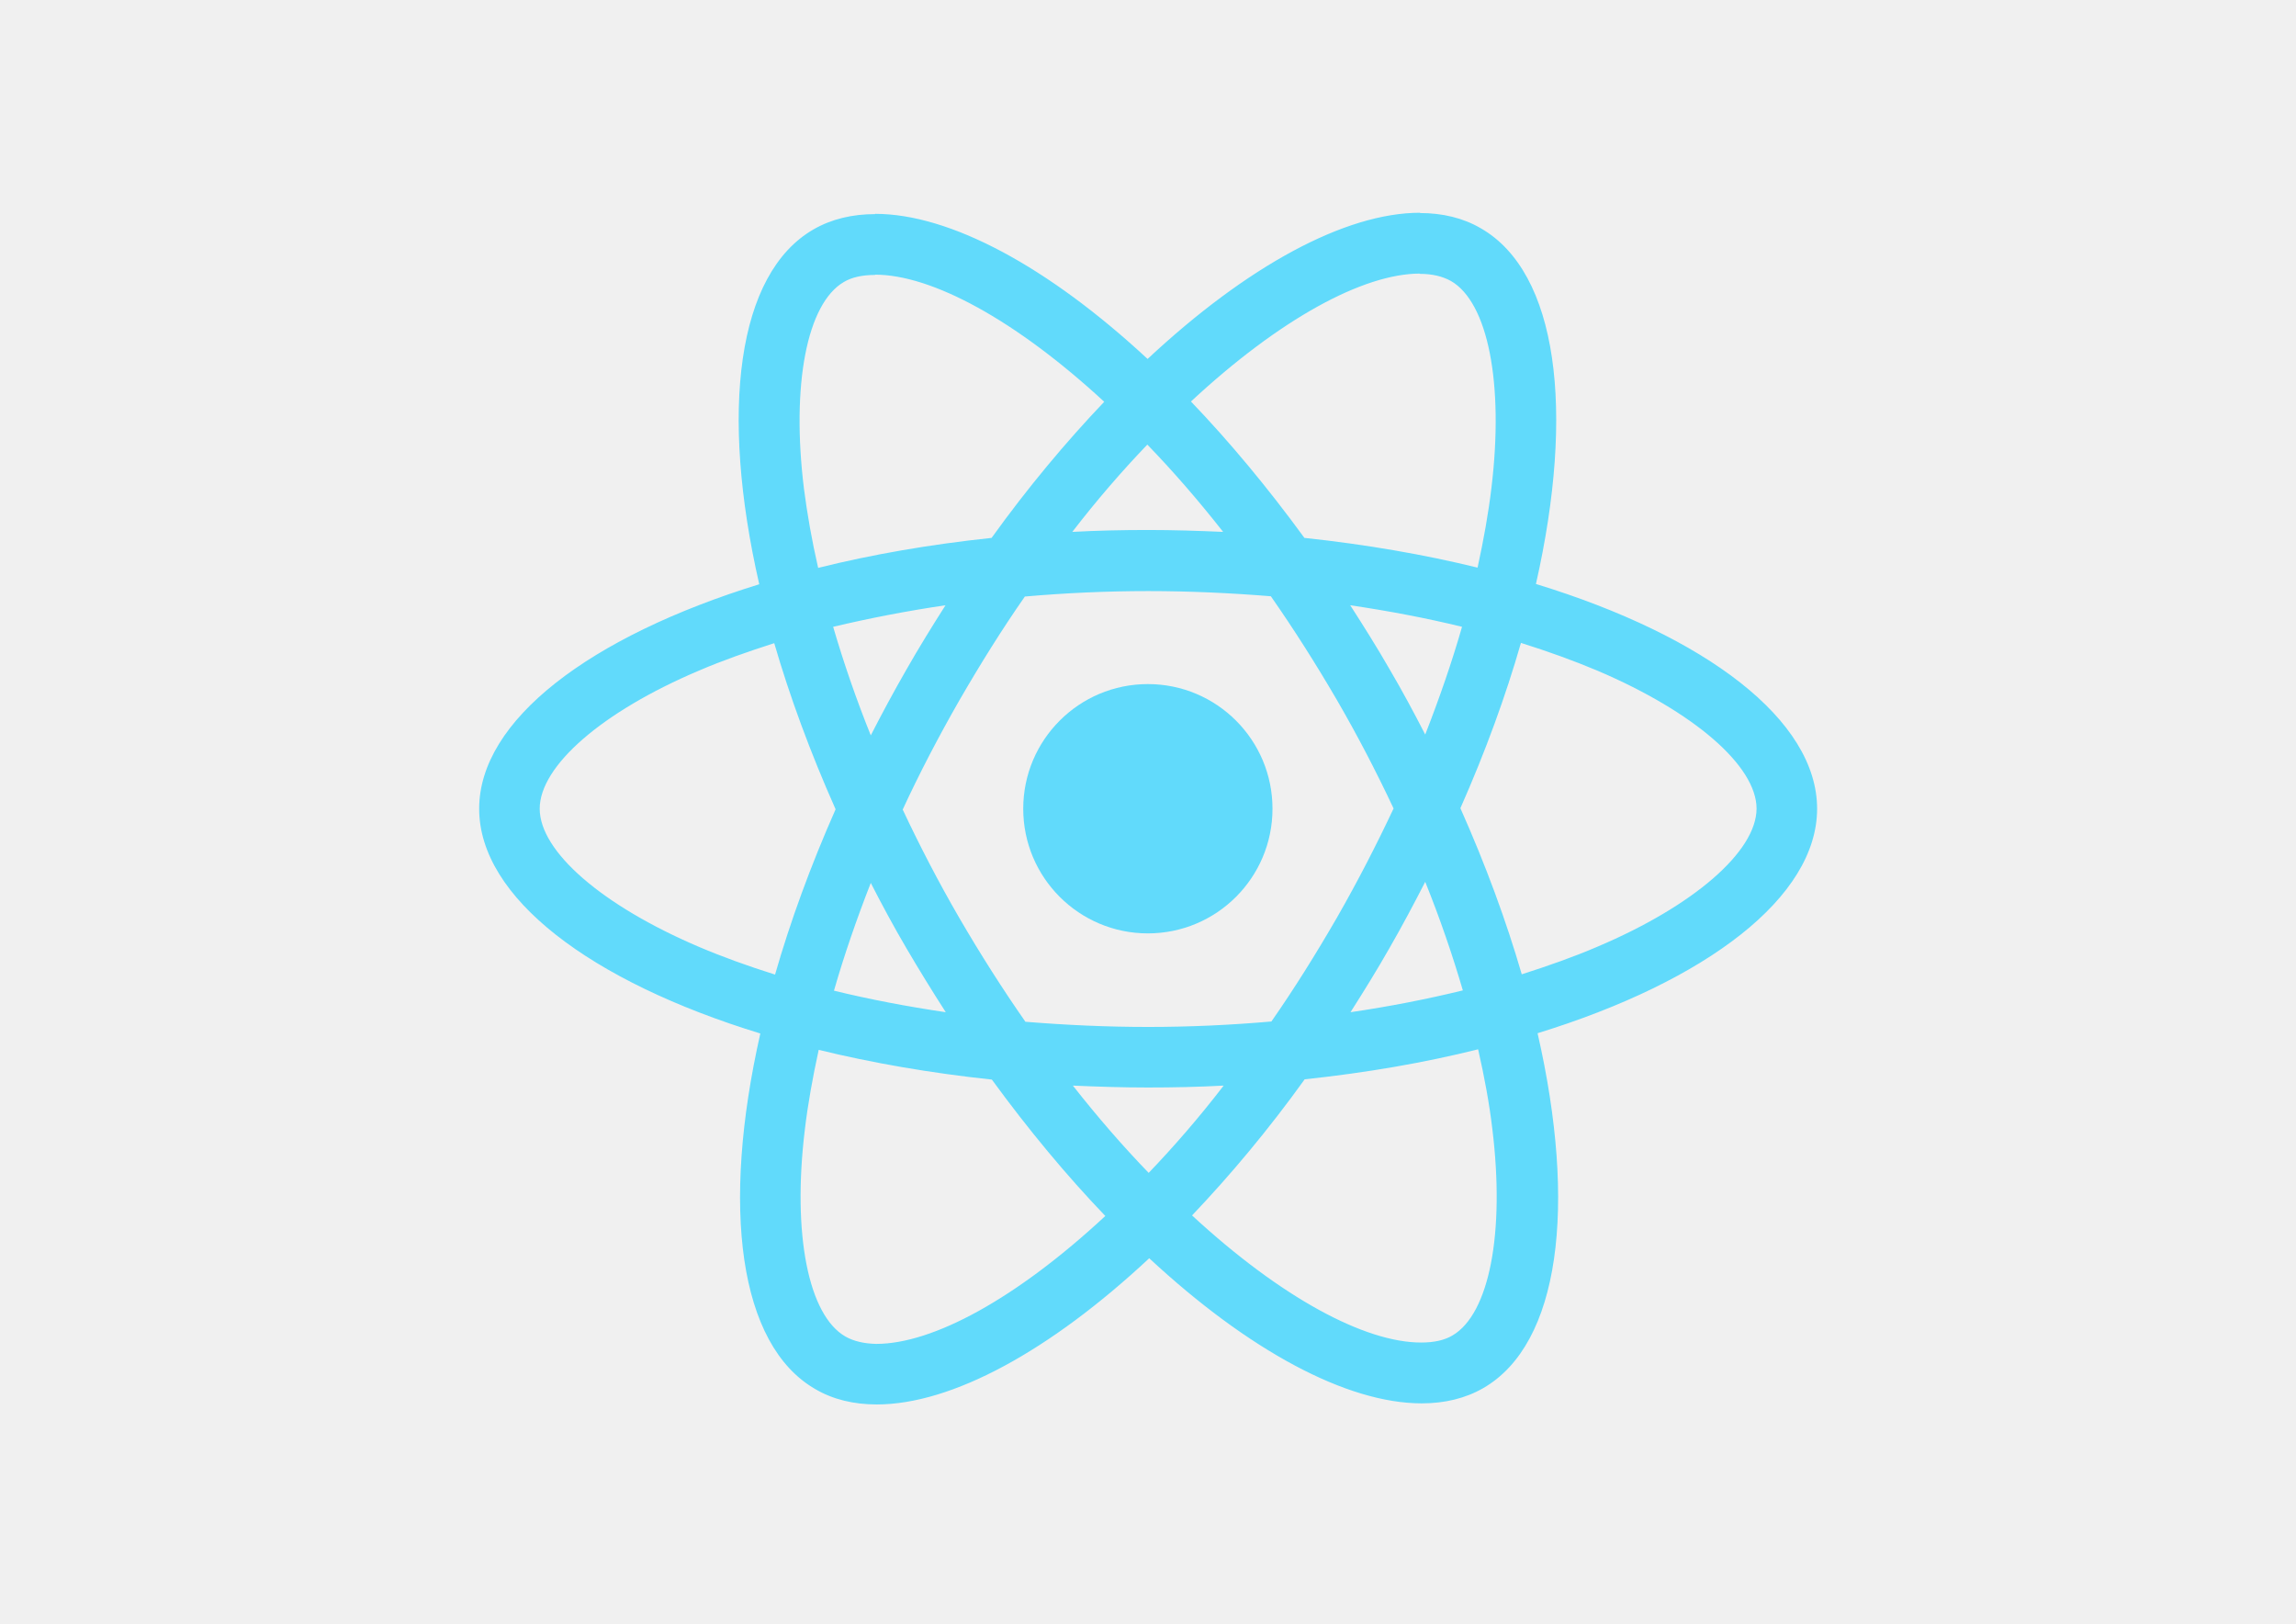
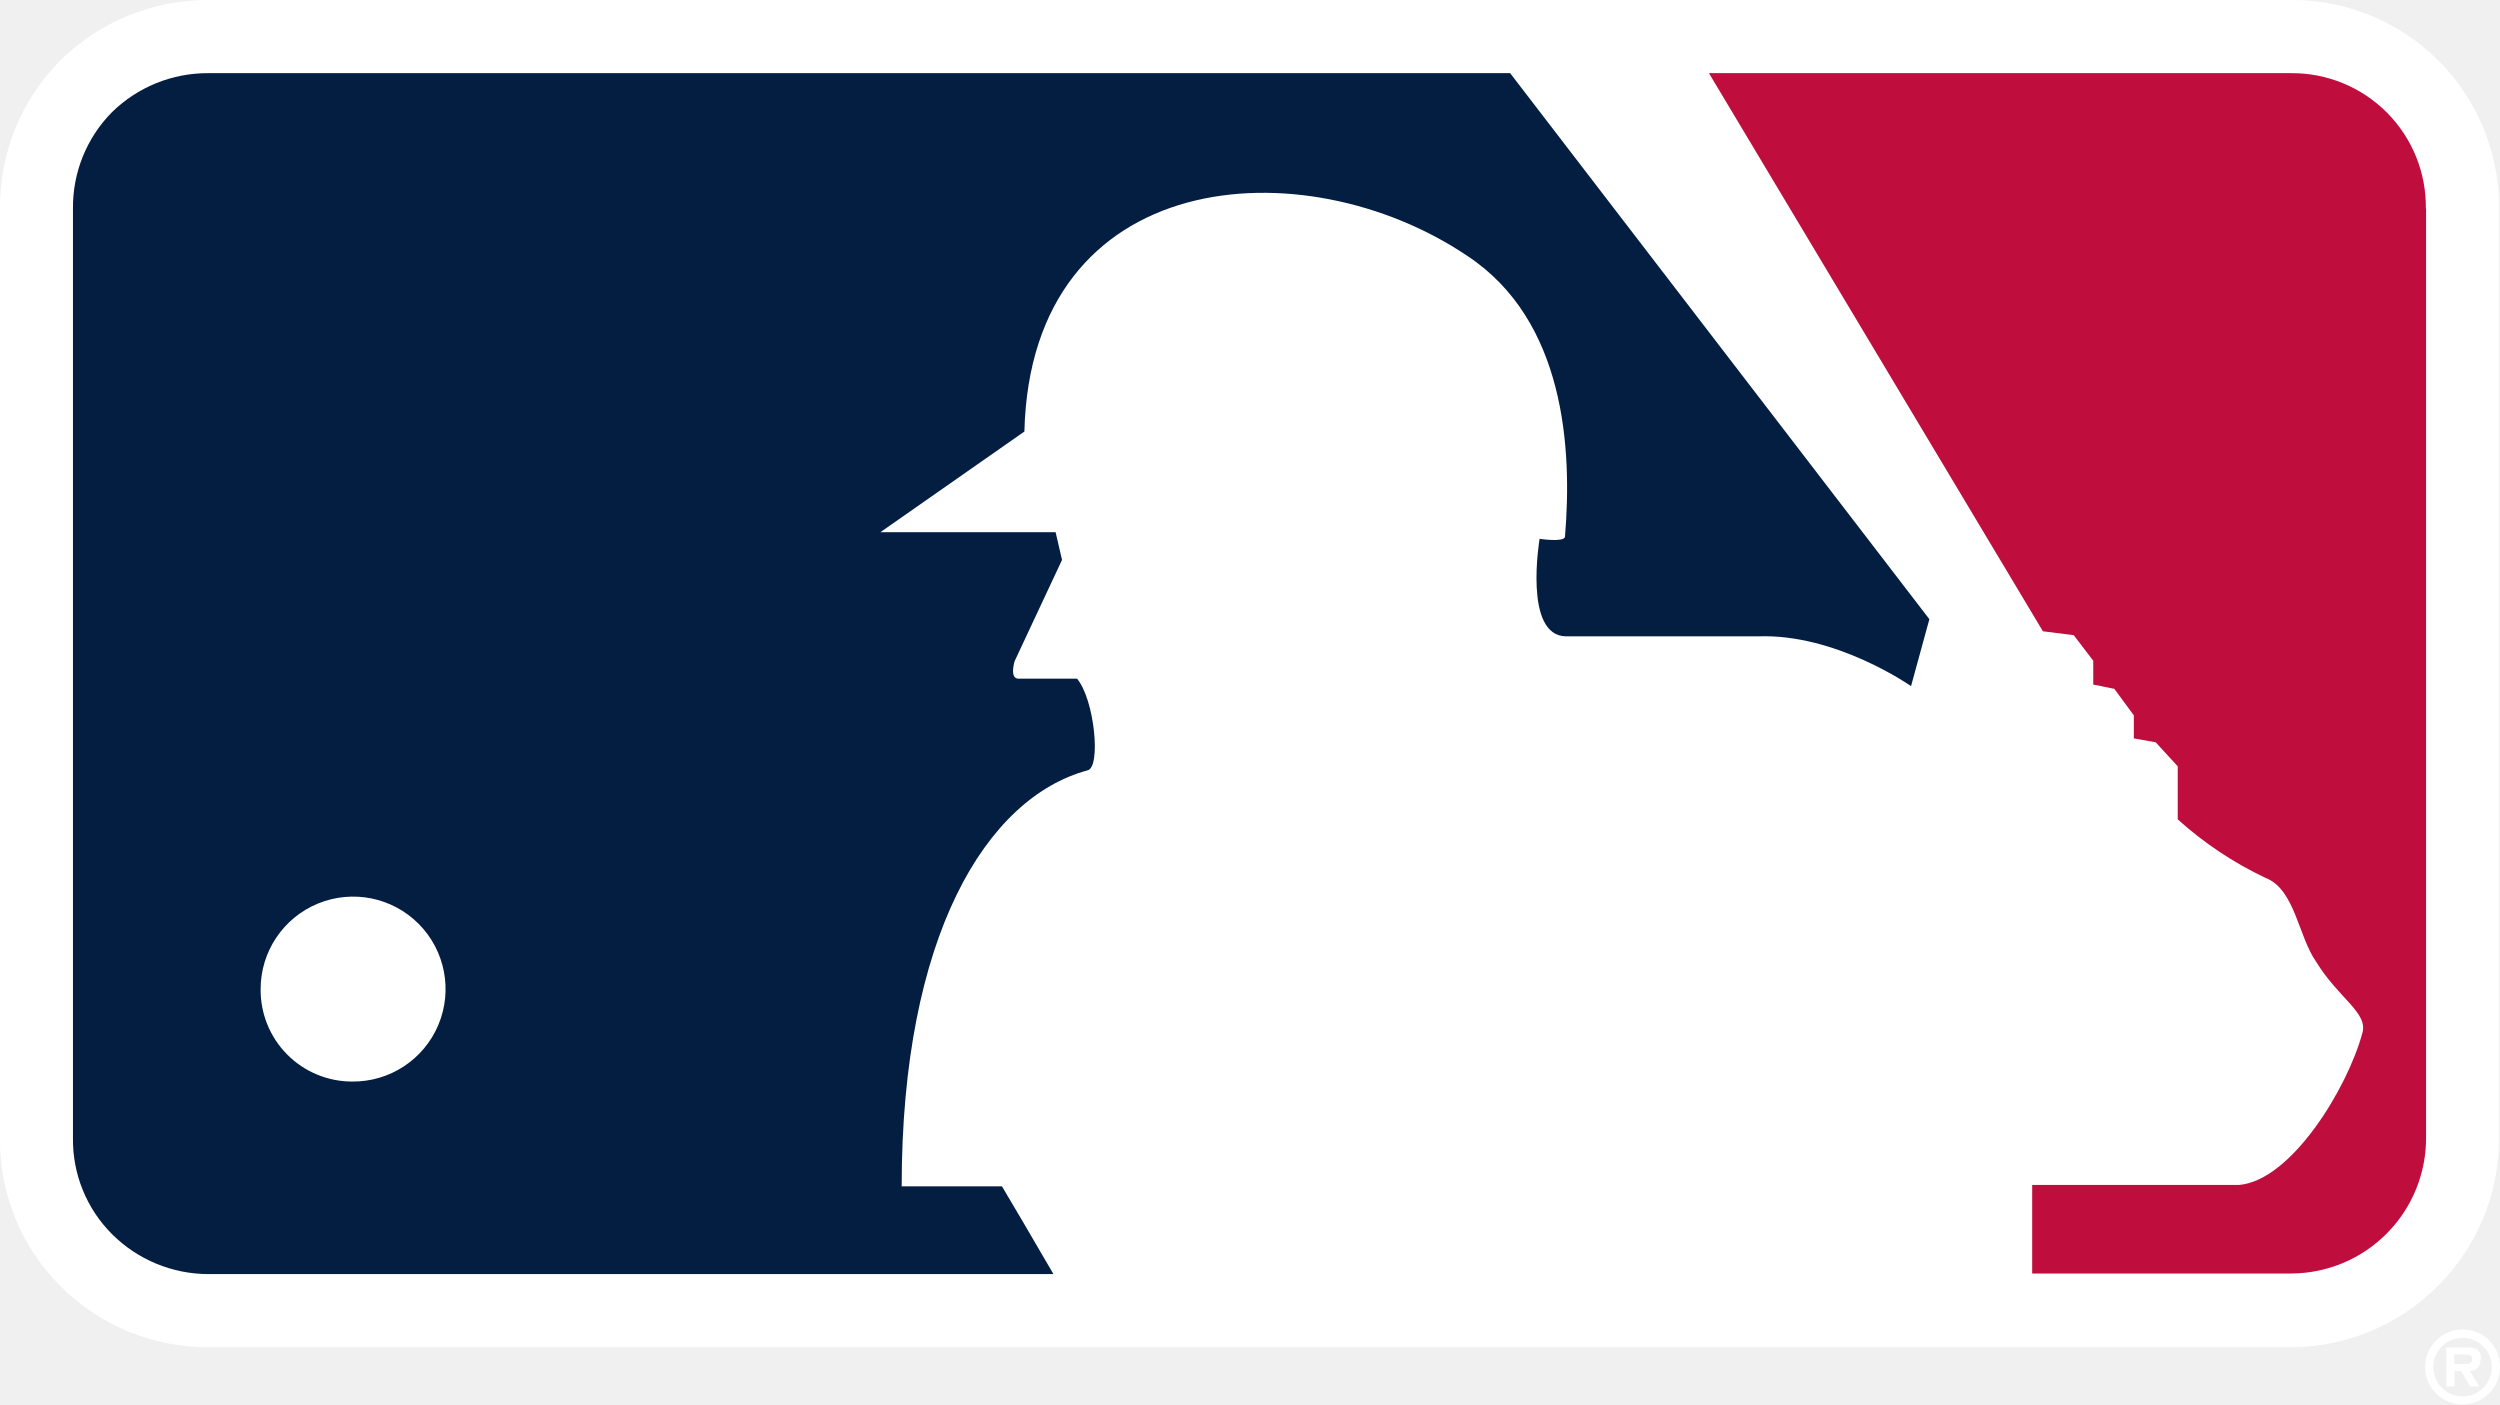
- <svg xmlns="http://www.w3.org/2000/svg" viewBox="0 0 841.9 595.3">
-   <g fill="#61DAFB">
-     <path d="M666.3 296.5c0-32.5-40.7-63.3-103.1-82.4 14.4-63.6 8-114.2-20.2-130.4-6.5-3.8-14.1-5.6-22.4-5.6v22.3c4.6 0 8.3.9 11.4 2.6 13.6 7.8 19.5 37.5 14.9 75.7-1.1 9.4-2.9 19.3-5.1 29.4-19.6-4.8-41-8.5-63.5-10.9-13.5-18.5-27.5-35.3-41.6-50 32.6-30.3 63.2-46.9 84-46.9V78c-27.5 0-63.5 19.6-99.9 53.6-36.4-33.8-72.4-53.2-99.9-53.2v22.3c20.7 0 51.4 16.5 84 46.6-14 14.7-28 31.4-41.3 49.9-22.6 2.4-44 6.1-63.6 11-2.3-10-4-19.7-5.2-29-4.7-38.2 1.1-67.9 14.6-75.8 3-1.8 6.9-2.6 11.5-2.6V78.5c-8.4 0-16 1.8-22.6 5.6-28.1 16.2-34.4 66.7-19.9 130.1-62.2 19.2-102.7 49.9-102.7 82.3 0 32.5 40.7 63.3 103.1 82.4-14.4 63.6-8 114.2 20.2 130.4 6.5 3.8 14.1 5.6 22.5 5.6 27.5 0 63.5-19.6 99.9-53.6 36.4 33.8 72.4 53.2 99.9 53.2 8.4 0 16-1.8 22.6-5.6 28.1-16.2 34.4-66.7 19.9-130.1 62-19.1 102.5-49.9 102.5-82.3zm-130.2-66.7c-3.7 12.9-8.3 26.2-13.5 39.5-4.1-8-8.4-16-13.1-24-4.6-8-9.5-15.8-14.4-23.4 14.2 2.1 27.9 4.7 41 7.9zm-45.8 106.5c-7.8 13.5-15.8 26.3-24.1 38.2-14.9 1.3-30 2-45.2 2-15.1 0-30.2-.7-45-1.9-8.3-11.9-16.4-24.6-24.2-38-7.6-13.1-14.5-26.4-20.8-39.8 6.2-13.4 13.2-26.8 20.7-39.9 7.8-13.5 15.8-26.3 24.1-38.2 14.9-1.3 30-2 45.2-2 15.1 0 30.2.7 45 1.9 8.3 11.9 16.4 24.6 24.2 38 7.6 13.1 14.5 26.4 20.8 39.8-6.3 13.4-13.2 26.8-20.7 39.9zm32.3-13c5.4 13.4 10 26.8 13.8 39.8-13.1 3.2-26.9 5.9-41.2 8 4.9-7.7 9.8-15.6 14.4-23.7 4.6-8 8.9-16.1 13-24.1zM421.2 430c-9.3-9.6-18.6-20.3-27.8-32 9 .4 18.2.7 27.5.7 9.4 0 18.7-.2 27.8-.7-9 11.7-18.3 22.4-27.5 32zm-74.4-58.9c-14.2-2.1-27.9-4.7-41-7.9 3.7-12.9 8.3-26.2 13.5-39.5 4.1 8 8.4 16 13.1 24 4.7 8 9.5 15.8 14.4 23.4zM420.7 163c9.3 9.6 18.6 20.3 27.8 32-9-.4-18.2-.7-27.5-.7-9.4 0-18.7.2-27.8.7 9-11.7 18.3-22.4 27.5-32zm-74 58.9c-4.9 7.7-9.8 15.6-14.4 23.7-4.6 8-8.9 16-13 24-5.4-13.4-10-26.8-13.8-39.8 13.1-3.1 26.9-5.8 41.2-7.9zm-90.5 125.2c-35.4-15.1-58.3-34.9-58.3-50.6 0-15.7 22.9-35.6 58.3-50.6 8.6-3.7 18-7 27.7-10.1 5.7 19.6 13.2 40 22.5 60.9-9.2 20.8-16.6 41.1-22.2 60.6-9.9-3.1-19.3-6.5-28-10.2zM310 490c-13.6-7.8-19.5-37.5-14.9-75.7 1.1-9.4 2.9-19.3 5.1-29.4 19.6 4.8 41 8.5 63.5 10.9 13.5 18.5 27.5 35.3 41.6 50-32.6 30.3-63.2 46.9-84 46.9-4.5-.1-8.3-1-11.3-2.7zm237.2-76.2c4.7 38.2-1.1 67.9-14.6 75.8-3 1.8-6.9 2.6-11.5 2.6-20.7 0-51.4-16.5-84-46.6 14-14.7 28-31.4 41.3-49.9 22.6-2.4 44-6.1 63.6-11 2.3 10.1 4.1 19.8 5.2 29.1zm38.5-66.7c-8.6 3.7-18 7-27.7 10.1-5.7-19.6-13.2-40-22.5-60.9 9.2-20.8 16.6-41.1 22.2-60.6 9.9 3.1 19.3 6.5 28.1 10.2 35.4 15.1 58.3 34.9 58.3 50.6-.1 15.7-23 35.6-58.4 50.6zM320.8 78.4z" />
-     <circle cx="420.9" cy="296.5" r="45.7" />
-     <path d="M520.5 78.1z" />
-   </g>
+ <svg xmlns="http://www.w3.org/2000/svg" viewBox="0 0 128.15 72">
+   <path fill="#fff" d="M117.44 0H10.68a10.76 10.76 0 0 0-7.57 3.08A10.64 10.64 0 0 0 0 10.7v47.64a10.56 10.56 0 0 0 3.1 7.59 10.69 10.69 0 0 0 7.58 3.13h106.76a10.71 10.71 0 0 0 10.66-10.72V10.69A10.61 10.61 0 0 0 117.44 0z" />
+   <path fill="#bf0d3e" d="M124.35 10.69a6.86 6.86 0 0 0-6.91-6.94H87.6l17.12 28.61 1.58.2 1 1.31v1.22l1.08.22 1 1.36v1.18l1.12.2 1.13 1.23V42a18.54 18.54 0 0 0 4.5 3c1.51.58 1.68 3 2.59 4.29 1.14 1.88 2.7 2.63 2.37 3.68-.76 2.81-3.64 7.55-6.32 7.77h-10.6v4.54h13.28a6.94 6.94 0 0 0 6.91-7V10.69" />
+   <path fill="#041e42" d="M51.35 60.81h-5.13c0-12.82 4.33-19.91 9.52-21.32.71-.13.37-3.63-.53-4.7h-3c-.48 0-.2-.9-.2-.9l2.43-5.19-.33-1.42h-8.98l7.38-5.16c.34-13.61 14.3-14.67 22.71-9 5 3.31 5.38 9.87 5 14.4-.06.29-1.3.1-1.3.1s-.85 5 1.37 5h9.81c4-.16 7.86 2.55 7.86 2.55l.94-3.43L77.41 3.75H10.68a7 7 0 0 0-4.94 2 6.93 6.93 0 0 0-2 4.94v47.65a6.84 6.84 0 0 0 2 4.92 7 7 0 0 0 4.94 2.05H54c-1.06-1.82-2.27-3.89-2.64-4.5" />
+   <path fill="#fff" d="M13.36 50.7a4.74 4.74 0 1 1 4.7 4.74 4.69 4.69 0 0 1-4.7-4.74M127.18 69.68c0-.54-.32-.61-.78-.61h-1v2h.42v-.79h.34l.46.79h.47l-.48-.79a.52.52 0 0 0 .53-.59m-.77.23h-.56v-.49h.46c.2 0 .45 0 .45.22s-.12.27-.35.27" />
+   <path fill="#fff" d="M126.23 68.15a1.92 1.92 0 1 0 1.92 1.93 1.9 1.9 0 0 0-1.92-1.93m0 3.43a1.5 1.5 0 0 1 0-3 1.5 1.5 0 0 1 0 3" />
</svg>
